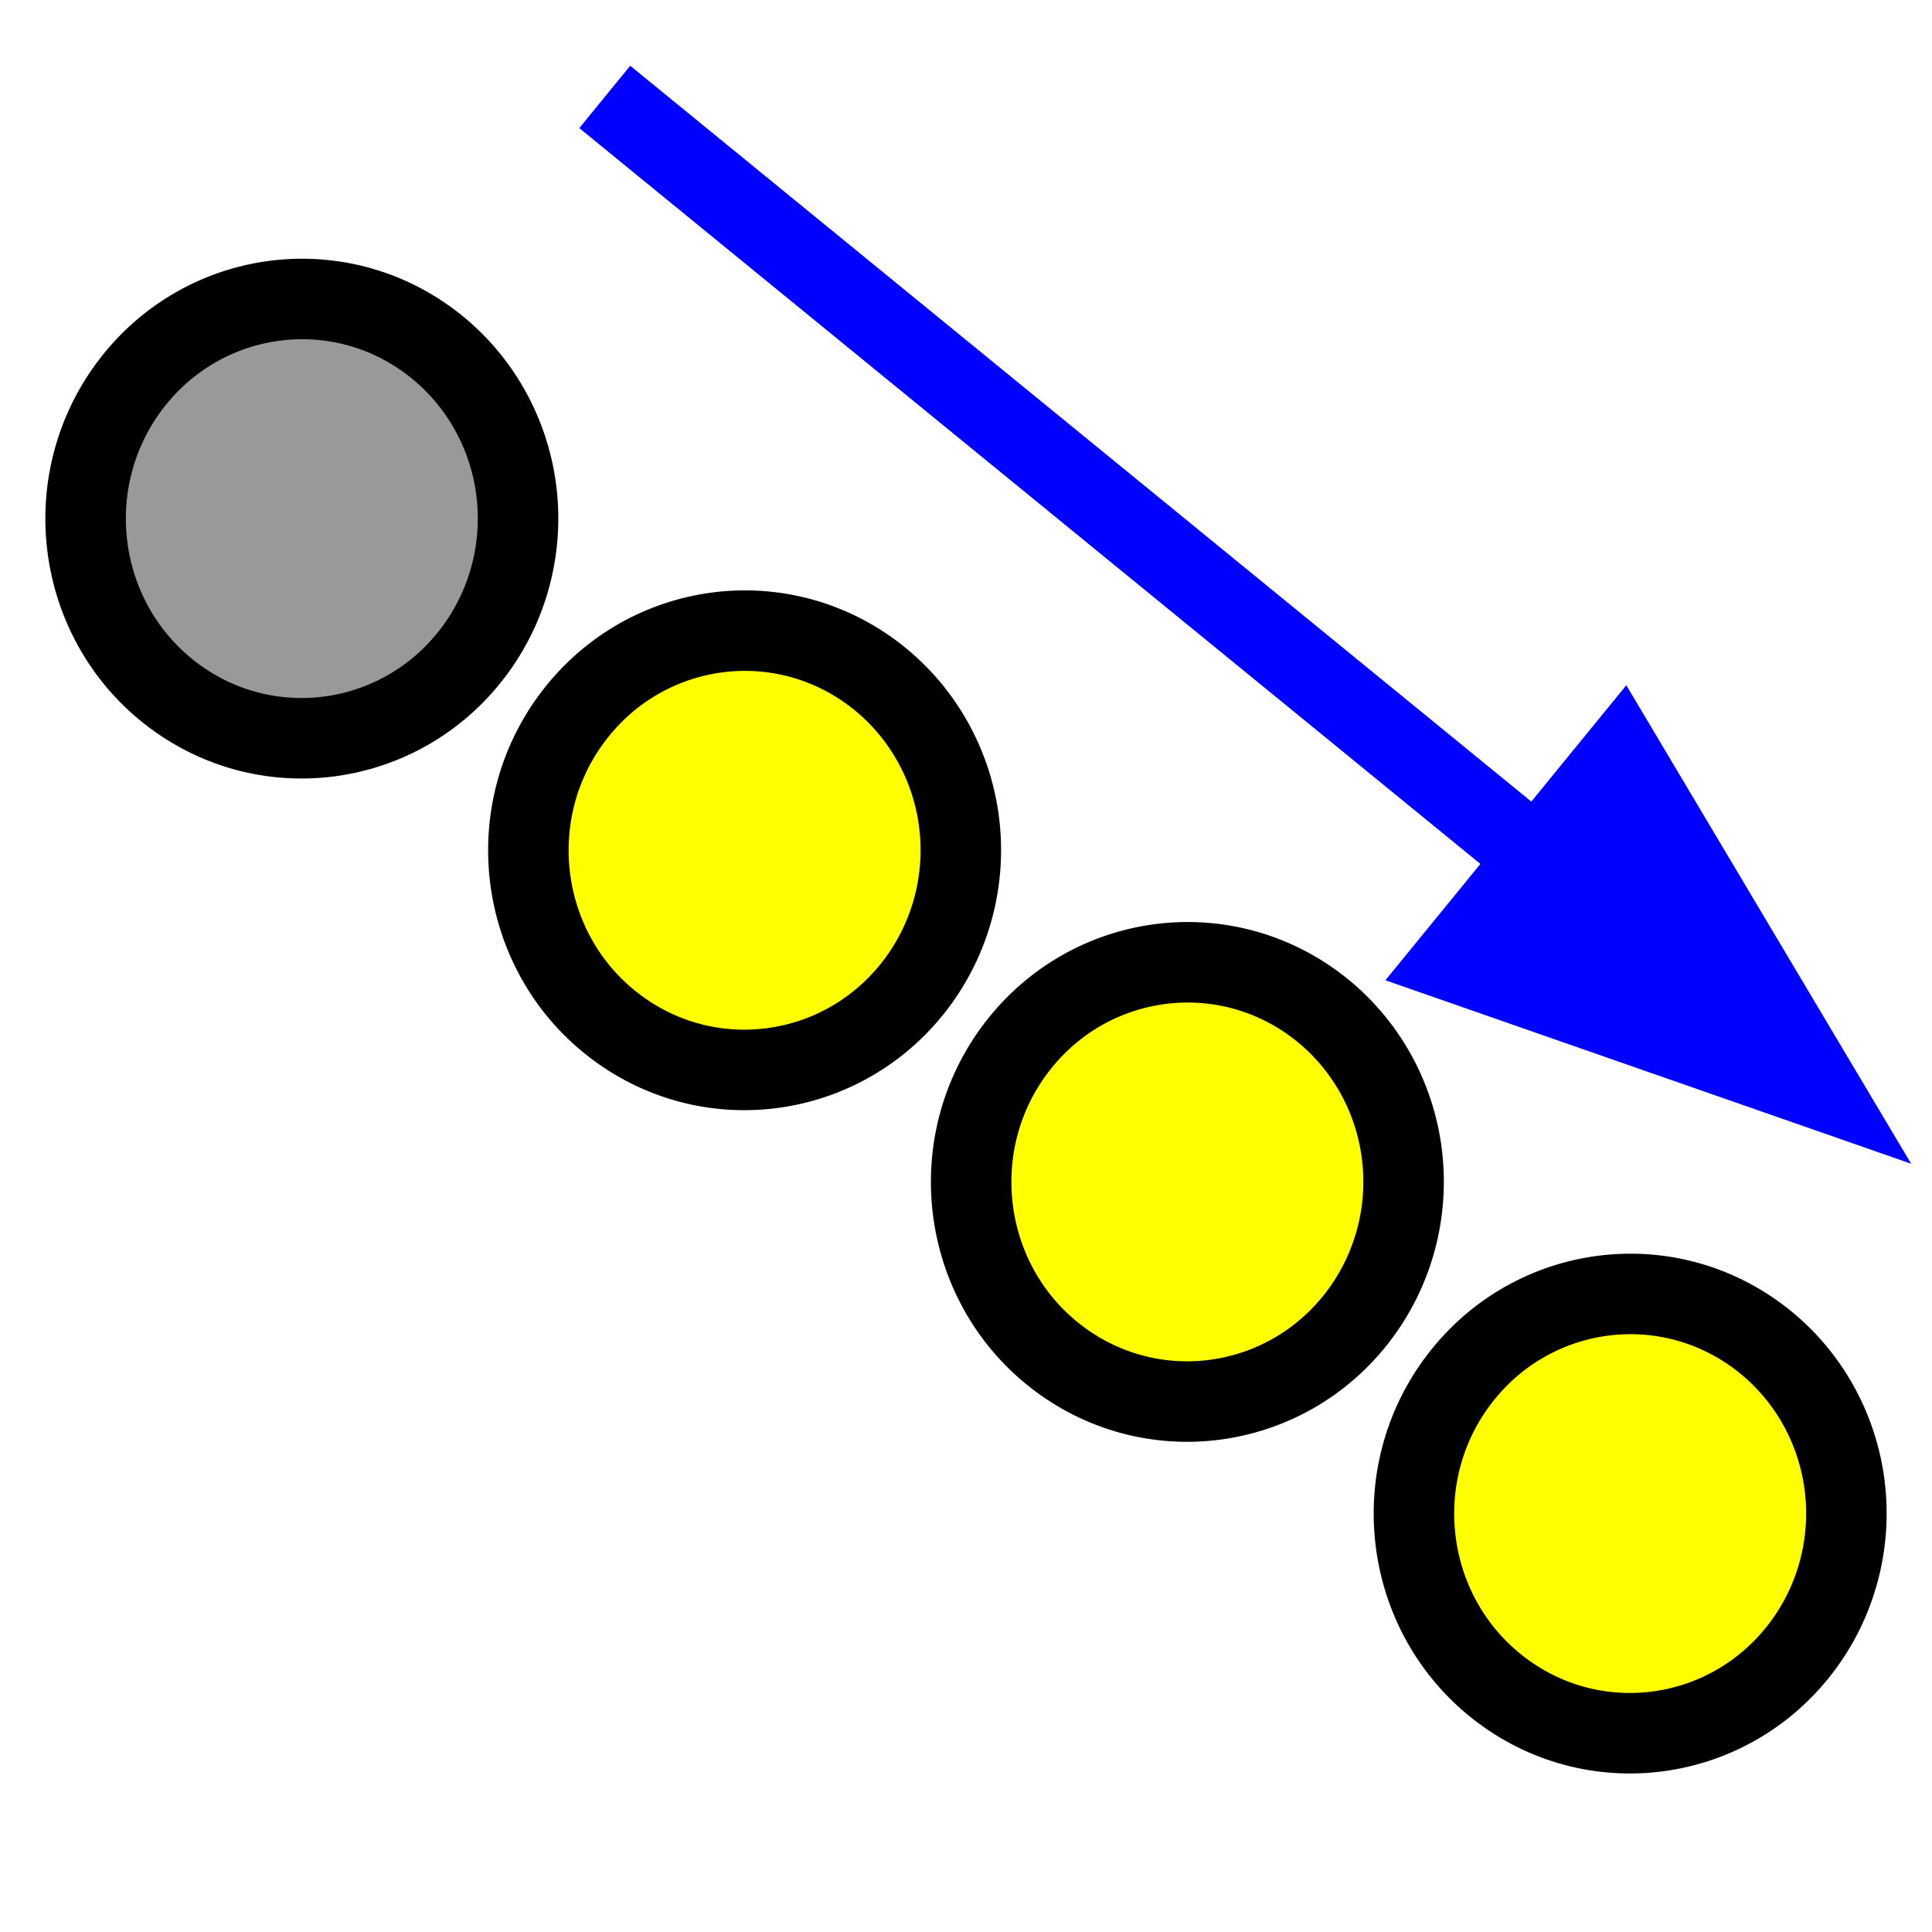
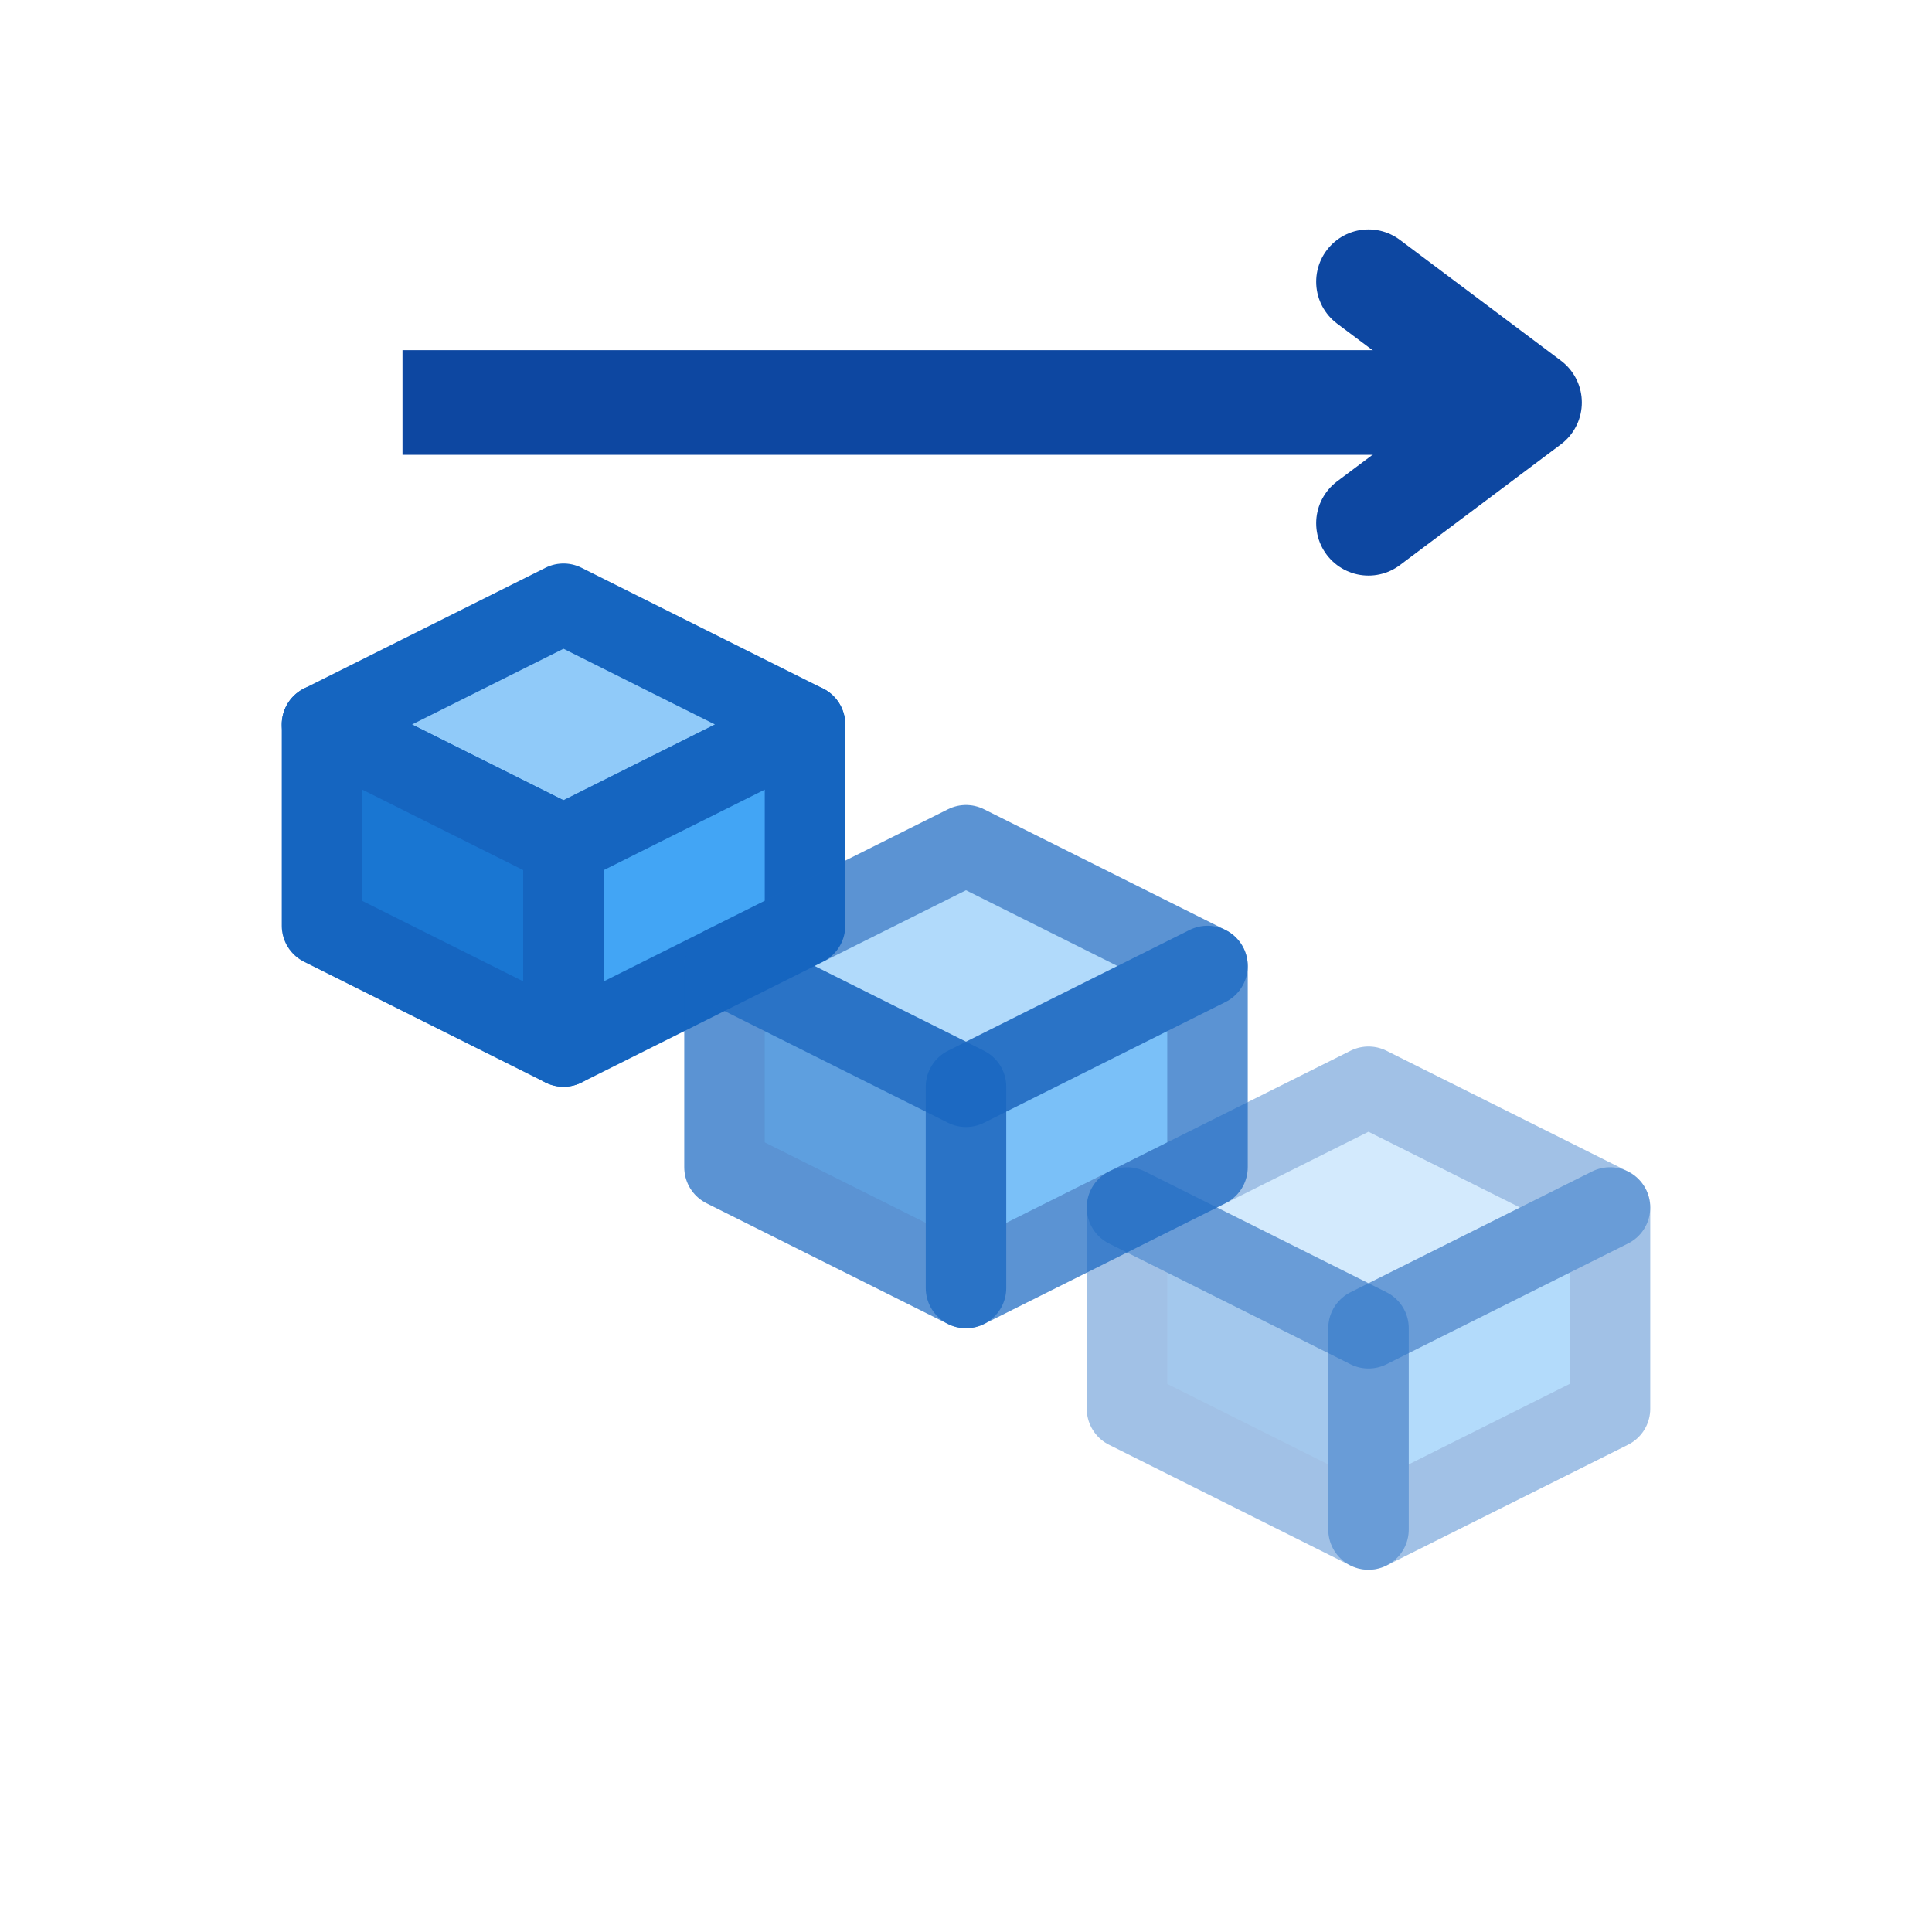
- <svg xmlns="http://www.w3.org/2000/svg" version="1.1" viewBox="0.0 0.0 96.0 96.0" fill="none" stroke="none" stroke-linecap="square" stroke-miterlimit="10">
-   <clipPath id="g14470d71bf0_0_68.0">
-     <path d="m0 0l96.0 0l0 96.0l-96.0 0l0 -96.0z" clip-rule="nonzero" />
-   </clipPath>
-   <g clip-path="url(#g14470d71bf0_0_68.0)">
-     <path fill="#000000" fill-opacity="0.0" d="m0 0l96.0 0l0 96.0l-96.0 0z" fill-rule="evenodd" />
-     <path fill="#000000" fill-opacity="0.0" d="m30.05 4.816l64.913 53.008" fill-rule="evenodd" />
-     <path stroke="#0000ff" stroke-width="4.0" stroke-linejoin="round" stroke-linecap="butt" d="m30.05 4.816l46.324 37.828" fill-rule="evenodd" />
-     <path fill="#0000ff" stroke="#0000ff" stroke-width="4.0" stroke-linecap="butt" d="m72.195 47.762l18.239 6.364l-9.881 -16.599z" fill-rule="evenodd" />
-     <path fill="#999999" d="m6.353 19.298l0 0c3.522 -4.853 10.249 -5.89 15.024 -2.315l0 0c2.293 1.717 3.82 4.289 4.245 7.15c0.425 2.862 -0.286 5.779 -1.978 8.109l0 0c-3.522 4.853 -10.249 5.89 -15.024 2.315l0 0c-4.775 -3.575 -5.79 -10.407 -2.268 -15.26z" fill-rule="evenodd" />
-     <path stroke="#000000" stroke-width="4.0" stroke-linejoin="round" stroke-linecap="butt" d="m6.353 19.298l0 0c3.522 -4.853 10.249 -5.89 15.024 -2.315l0 0c2.293 1.717 3.82 4.289 4.245 7.15c0.425 2.862 -0.286 5.779 -1.978 8.109l0 0c-3.522 4.853 -10.249 5.89 -15.024 2.315l0 0c-4.775 -3.575 -5.79 -10.407 -2.268 -15.26z" fill-rule="evenodd" />
-     <path fill="#ffff00" d="m50.355 52.257l0 0c3.522 -4.853 10.249 -5.89 15.024 -2.315l0 0c2.293 1.717 3.82 4.289 4.245 7.15c0.425 2.862 -0.286 5.779 -1.978 8.109l0 0c-3.522 4.853 -10.249 5.89 -15.024 2.315l0 0c-4.775 -3.575 -5.79 -10.407 -2.268 -15.26z" fill-rule="evenodd" />
-     <path stroke="#000000" stroke-width="4.0" stroke-linejoin="round" stroke-linecap="butt" d="m50.355 52.257l0 0c3.522 -4.853 10.249 -5.89 15.024 -2.315l0 0c2.293 1.717 3.82 4.289 4.245 7.15c0.425 2.862 -0.286 5.779 -1.978 8.109l0 0c-3.522 4.853 -10.249 5.89 -15.024 2.315l0 0c-4.775 -3.575 -5.79 -10.407 -2.268 -15.26z" fill-rule="evenodd" />
-     <path fill="#ffff00" d="m28.354 35.778l0 0c3.522 -4.853 10.249 -5.89 15.024 -2.315l0 0c2.293 1.717 3.82 4.289 4.245 7.15c0.425 2.862 -0.286 5.779 -1.978 8.109l0 0c-3.522 4.853 -10.249 5.89 -15.024 2.315l0 0c-4.775 -3.575 -5.79 -10.407 -2.268 -15.26z" fill-rule="evenodd" />
-     <path stroke="#000000" stroke-width="4.0" stroke-linejoin="round" stroke-linecap="butt" d="m28.354 35.778l0 0c3.522 -4.853 10.249 -5.89 15.024 -2.315l0 0c2.293 1.717 3.82 4.289 4.245 7.15c0.425 2.862 -0.286 5.779 -1.978 8.109l0 0c-3.522 4.853 -10.249 5.89 -15.024 2.315l0 0c-4.775 -3.575 -5.79 -10.407 -2.268 -15.26z" fill-rule="evenodd" />
-     <path fill="#ffff00" d="m72.357 68.737l0 0c3.522 -4.853 10.249 -5.89 15.024 -2.315l0 0c2.293 1.717 3.82 4.289 4.245 7.15c0.425 2.862 -0.286 5.779 -1.978 8.109l0 0c-3.522 4.853 -10.249 5.89 -15.024 2.315l0 0c-4.775 -3.575 -5.79 -10.407 -2.268 -15.26z" fill-rule="evenodd" />
-     <path stroke="#000000" stroke-width="4.0" stroke-linejoin="round" stroke-linecap="butt" d="m72.357 68.737l0 0c3.522 -4.853 10.249 -5.89 15.024 -2.315l0 0c2.293 1.717 3.82 4.289 4.245 7.15c0.425 2.862 -0.286 5.779 -1.978 8.109l0 0c-3.522 4.853 -10.249 5.89 -15.024 2.315l0 0c-4.775 -3.575 -5.79 -10.407 -2.268 -15.26z" fill-rule="evenodd" />
-   </g>
+ <svg xmlns="http://www.w3.org/2000/svg" viewBox="0 0 24 24" width="100%" height="100%">
+   <polygon points="4,9 7,7.5 10,9 7,10.5" fill="#90CAF9" stroke="#1565C0" stroke-width="1" stroke-linejoin="round" />
+   <polygon points="4,9 7,10.5 7,13 4,11.5" fill="#1976D2" stroke="#1565C0" stroke-width="1" stroke-linejoin="round" />
+   <polygon points="7,10.5 10,9 10,11.5 7,13" fill="#42A5F5" stroke="#1565C0" stroke-width="1" stroke-linejoin="round" />
+   <polygon points="9,12 12,10.5 15,12 12,13.5" fill="#90CAF9" stroke="#1565C0" stroke-width="1" stroke-linejoin="round" opacity="0.7" />
+   <polygon points="9,12 12,13.5 12,16 9,14.5" fill="#1976D2" stroke="#1565C0" stroke-width="1" stroke-linejoin="round" opacity="0.7" />
+   <polygon points="12,13.5 15,12 15,14.5 12,16" fill="#42A5F5" stroke="#1565C0" stroke-width="1" stroke-linejoin="round" opacity="0.7" />
+   <polygon points="14,15 17,13.5 20,15 17,16.5" fill="#90CAF9" stroke="#1565C0" stroke-width="1" stroke-linejoin="round" opacity="0.4" />
+   <polygon points="14,15 17,16.5 17,19 14,17.5" fill="#1976D2" stroke="#1565C0" stroke-width="1" stroke-linejoin="round" opacity="0.4" />
+   <polygon points="17,16.5 20,15 20,17.5 17,19" fill="#42A5F5" stroke="#1565C0" stroke-width="1" stroke-linejoin="round" opacity="0.4" />
+   <line x1="5" y1="5" x2="19" y2="5" stroke="#0D47A1" stroke-width="1.3" />
+   <polyline points="17,3.5 19,5 17,6.5" fill="none" stroke="#0D47A1" stroke-width="1.3" stroke-linecap="round" stroke-linejoin="round" />
</svg>
